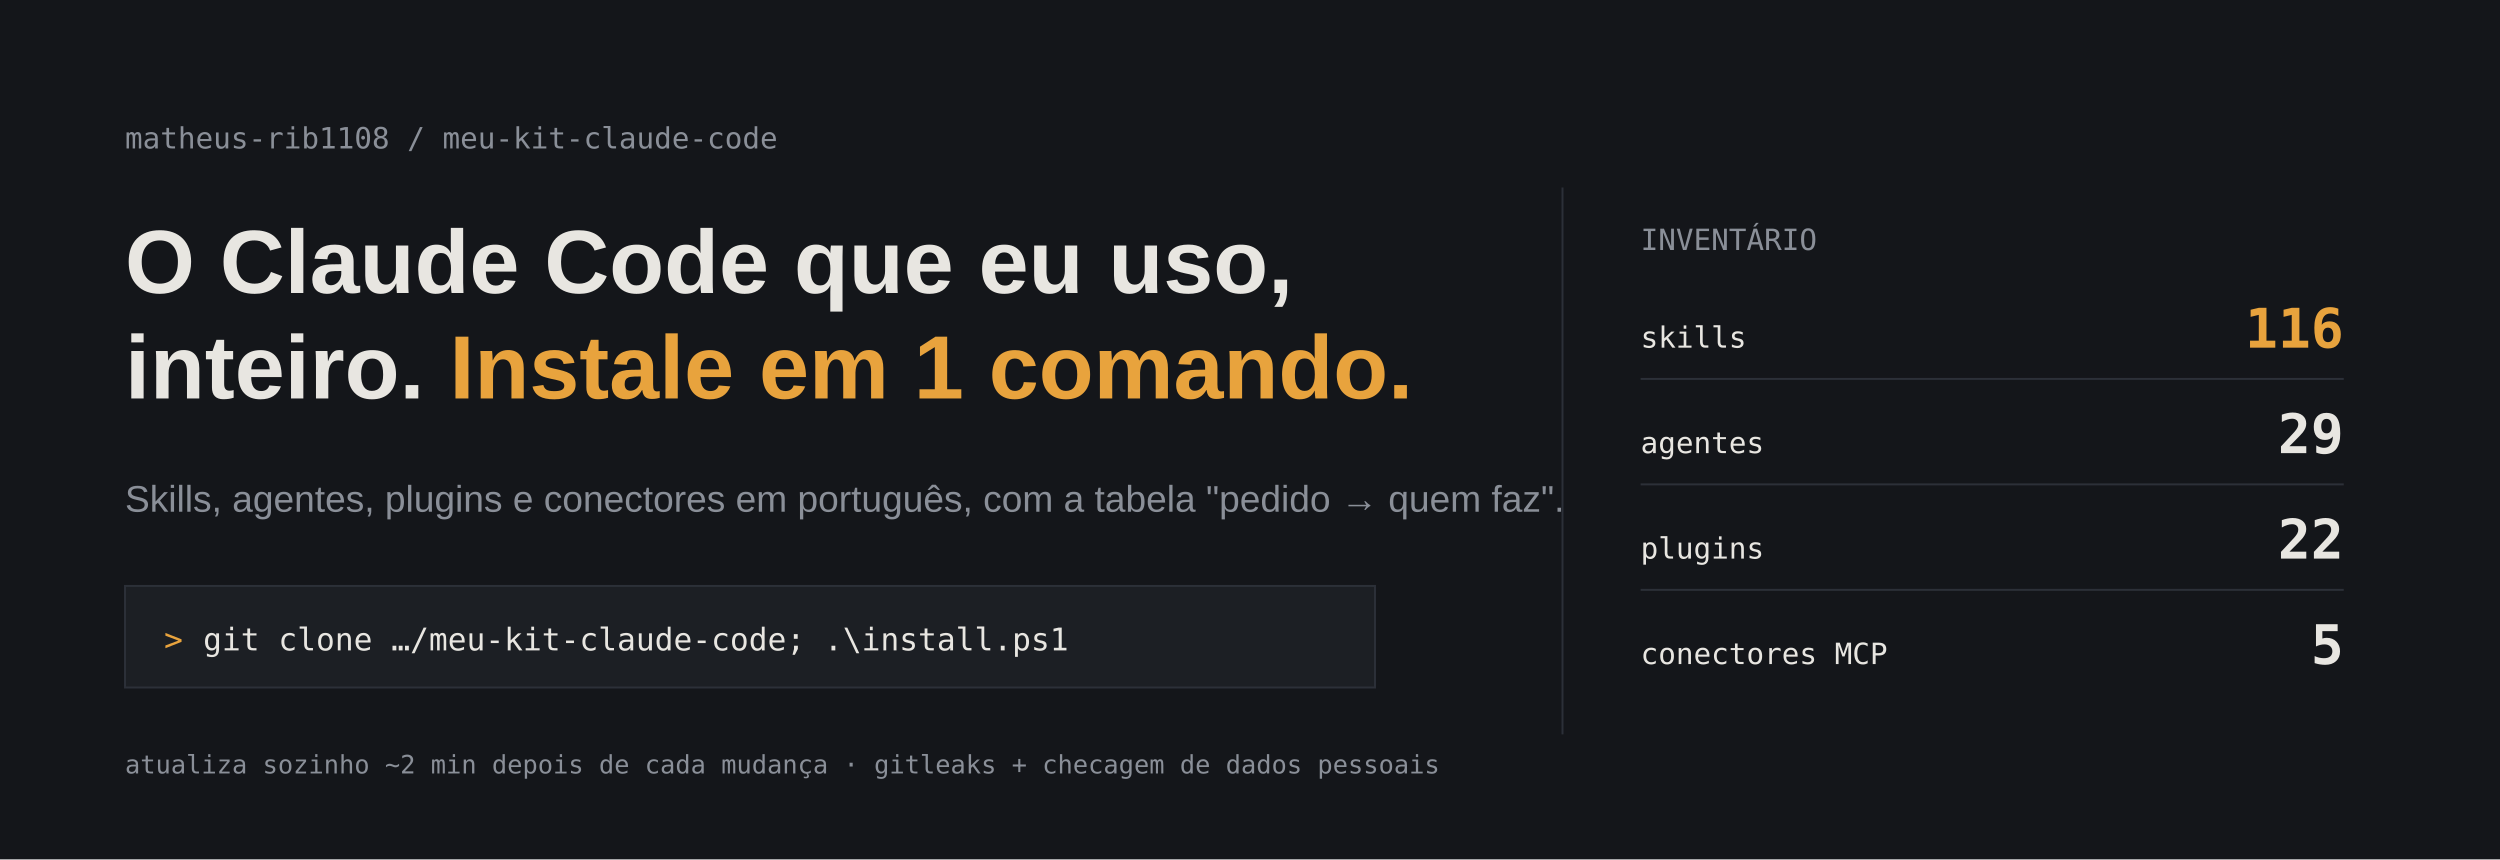
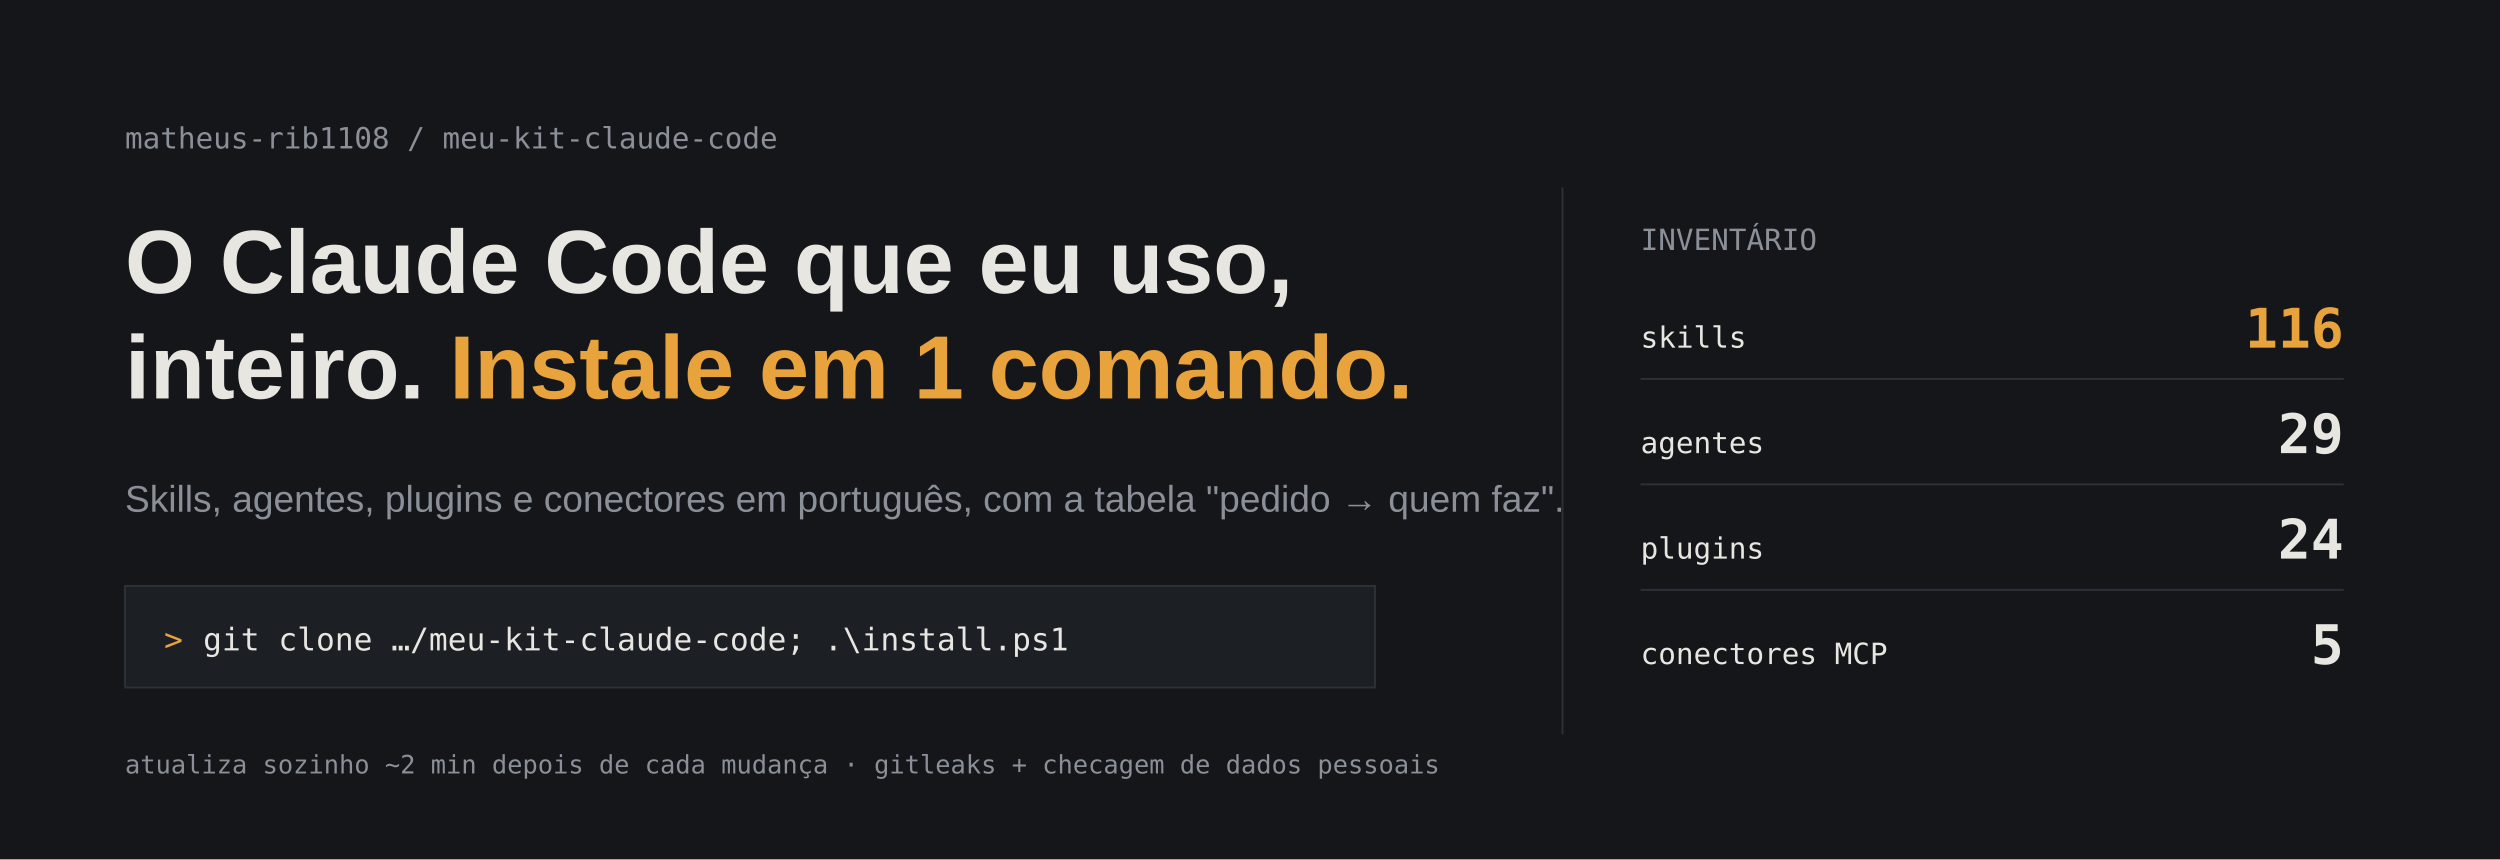
- <svg xmlns="http://www.w3.org/2000/svg" viewBox="0 0 1280 440" width="1280" height="440" role="img" aria-label="Meu kit do Claude Code: 116 skills, 29 agentes, 22 plugins, 5 conectores MCP">
+ <svg xmlns="http://www.w3.org/2000/svg" viewBox="0 0 1280 440" width="1280" height="440" role="img" aria-label="Meu kit do Claude Code: 116 skills, 29 agentes, 24 plugins, 5 conectores MCP">
  <rect width="1280" height="440" fill="#14161a" />
  <text x="64" y="76" font-family="'JetBrains Mono','Cascadia Code',Consolas,'DejaVu Sans Mono',monospace" font-size="15" fill="#8a8f98">matheus-rib1108 / meu-kit-claude-code</text>
  <text x="64" y="150" font-family="'Inter Tight','Segoe UI','Helvetica Neue',Arial,sans-serif" font-size="46" font-weight="700" fill="#e8e6e1">O Claude Code que eu uso,</text>
  <text x="64" y="204" font-family="'Inter Tight','Segoe UI','Helvetica Neue',Arial,sans-serif" font-size="46" font-weight="700" fill="#e8e6e1">inteiro. <tspan fill="#e8a33d">Instale em 1 comando.</tspan>
  </text>
  <text x="64" y="262" font-family="'Inter Tight','Segoe UI','Helvetica Neue',Arial,sans-serif" font-size="19" fill="#8a8f98">Skills, agentes, plugins e conectores em português, com a tabela "pedido → quem faz".</text>
  <rect x="64" y="300" width="640" height="52" fill="#1c1f24" stroke="#2c3038" />
  <text x="84" y="333" font-family="'JetBrains Mono','Cascadia Code',Consolas,'DejaVu Sans Mono',monospace" font-size="16" fill="#e8a33d">&gt;</text>
  <text x="104" y="333" font-family="'JetBrains Mono','Cascadia Code',Consolas,'DejaVu Sans Mono',monospace" font-size="16" fill="#e8e6e1">git clone …/meu-kit-claude-code; .\install.ps1</text>
  <text x="64" y="396" font-family="'JetBrains Mono','Cascadia Code',Consolas,'DejaVu Sans Mono',monospace" font-size="13" fill="#8a8f98">atualiza sozinho ~2 min depois de cada mudança · gitleaks + checagem de dados pessoais</text>
  <line x1="800" y1="96" x2="800" y2="376" stroke="#2c3038" />
  <text x="840" y="128" font-family="'JetBrains Mono','Cascadia Code',Consolas,'DejaVu Sans Mono',monospace" font-size="15" fill="#8a8f98">INVENTÁRIO</text>
  <text x="840" y="178" font-family="'JetBrains Mono','Cascadia Code',Consolas,'DejaVu Sans Mono',monospace" font-size="15" fill="#e8e6e1">skills</text>
  <text x="1200" y="178" text-anchor="end" font-family="'JetBrains Mono','Cascadia Code',Consolas,'DejaVu Sans Mono',monospace" font-size="28" font-weight="700" fill="#e8a33d">116</text>
  <line x1="840" y1="194" x2="1200" y2="194" stroke="#2c3038" />
  <text x="840" y="232" font-family="'JetBrains Mono','Cascadia Code',Consolas,'DejaVu Sans Mono',monospace" font-size="15" fill="#e8e6e1">agentes</text>
  <text x="1200" y="232" text-anchor="end" font-family="'JetBrains Mono','Cascadia Code',Consolas,'DejaVu Sans Mono',monospace" font-size="28" font-weight="700" fill="#e8e6e1">29</text>
  <line x1="840" y1="248" x2="1200" y2="248" stroke="#2c3038" />
  <text x="840" y="286" font-family="'JetBrains Mono','Cascadia Code',Consolas,'DejaVu Sans Mono',monospace" font-size="15" fill="#e8e6e1">plugins</text>
-   <text x="1200" y="286" text-anchor="end" font-family="'JetBrains Mono','Cascadia Code',Consolas,'DejaVu Sans Mono',monospace" font-size="28" font-weight="700" fill="#e8e6e1">22</text>
+   <text x="1200" y="286" text-anchor="end" font-family="'JetBrains Mono','Cascadia Code',Consolas,'DejaVu Sans Mono',monospace" font-size="28" font-weight="700" fill="#e8e6e1">24</text>
  <line x1="840" y1="302" x2="1200" y2="302" stroke="#2c3038" />
  <text x="840" y="340" font-family="'JetBrains Mono','Cascadia Code',Consolas,'DejaVu Sans Mono',monospace" font-size="15" fill="#e8e6e1">conectores MCP</text>
  <text x="1200" y="340" text-anchor="end" font-family="'JetBrains Mono','Cascadia Code',Consolas,'DejaVu Sans Mono',monospace" font-size="28" font-weight="700" fill="#e8e6e1">5</text>
</svg>
